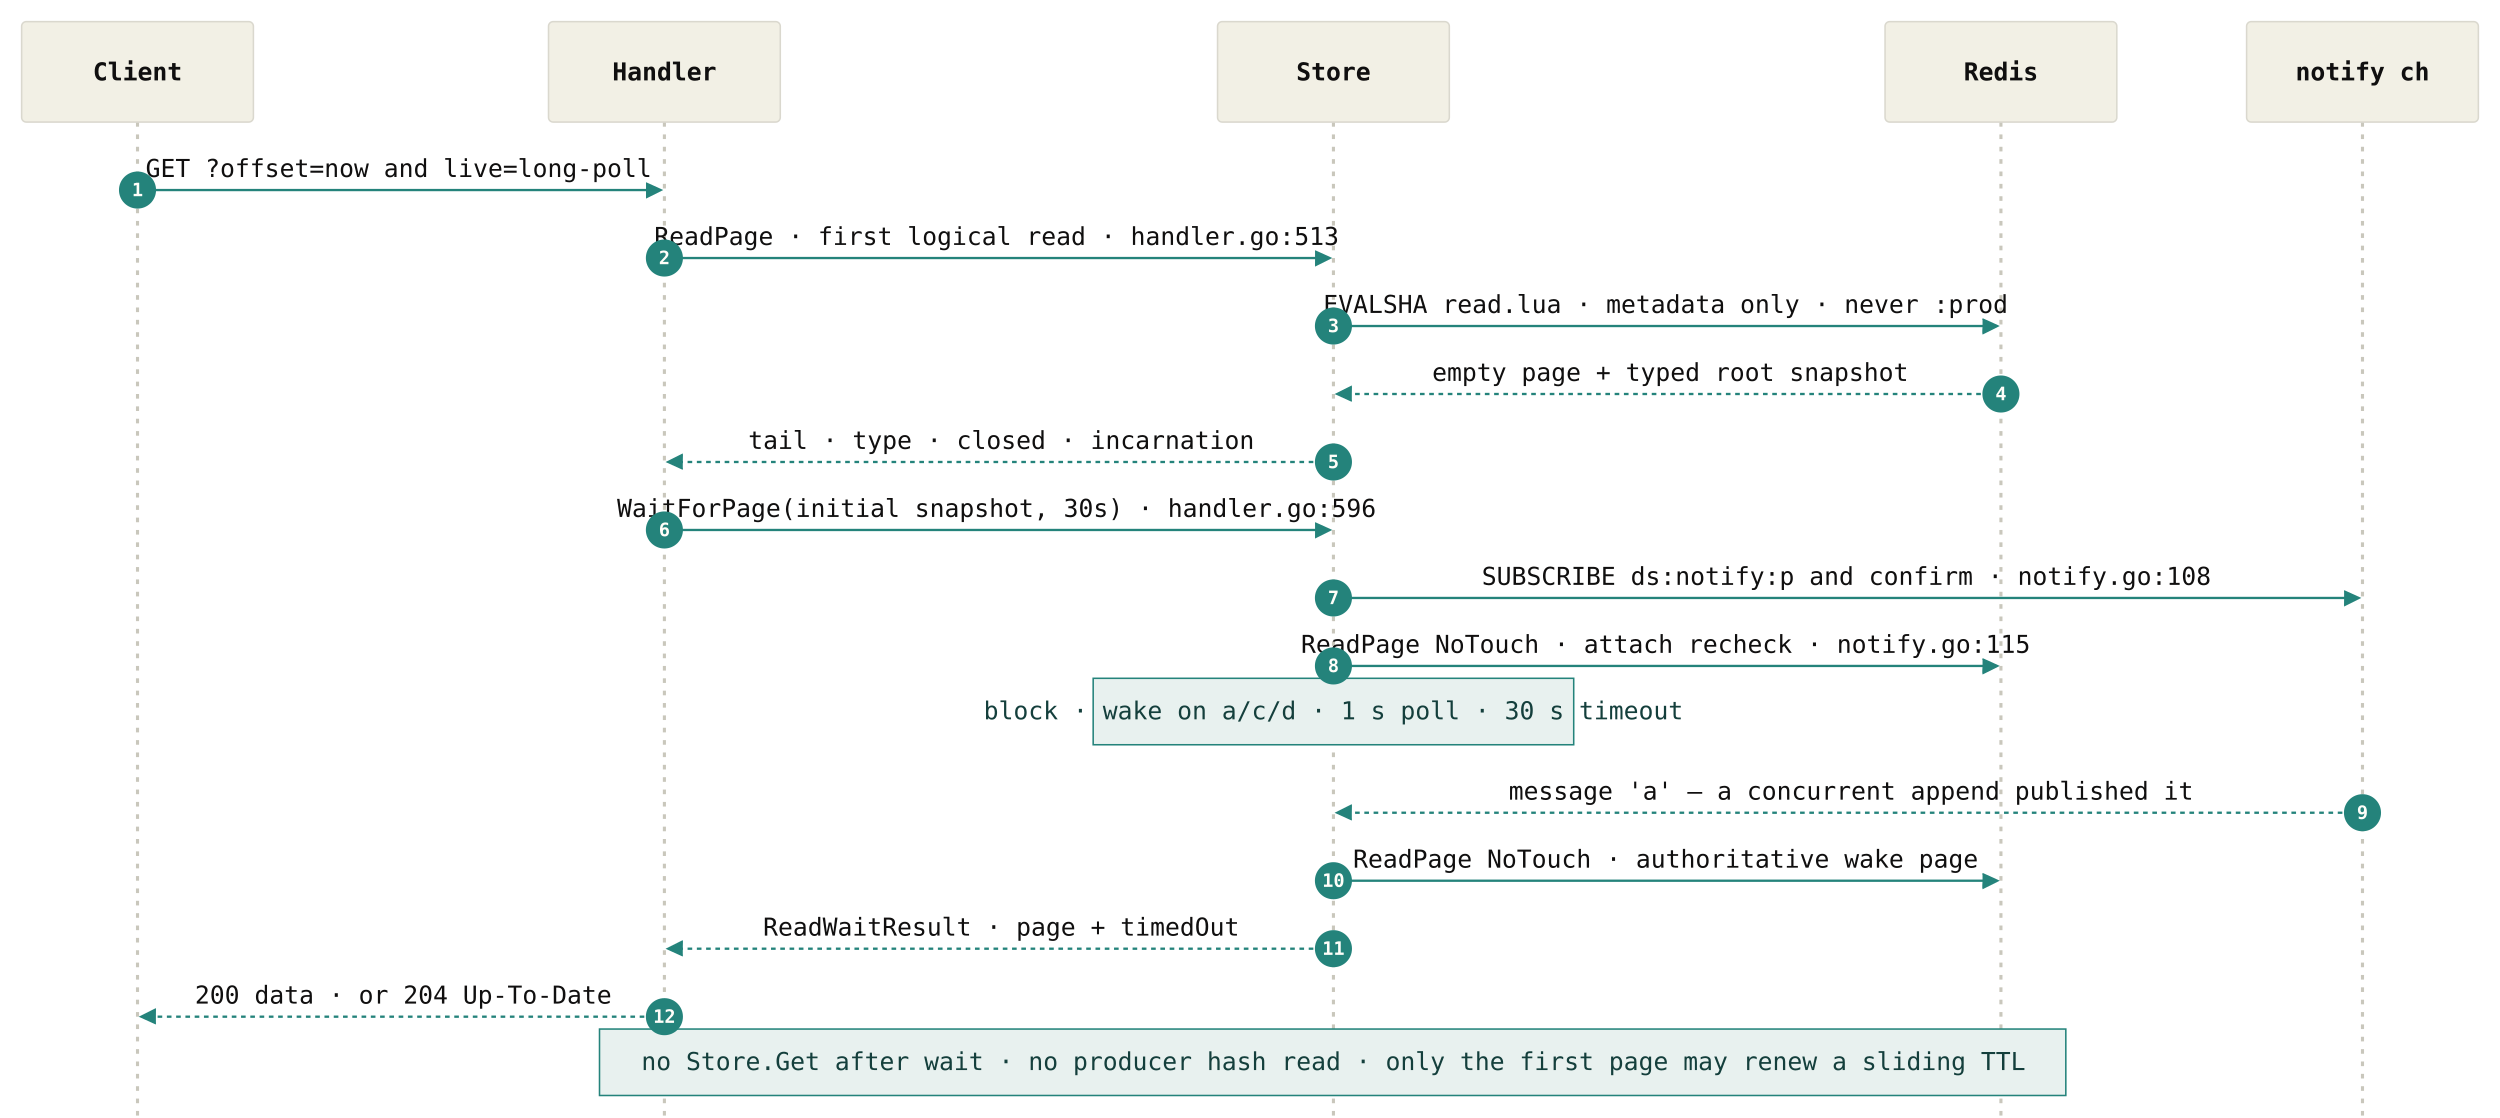
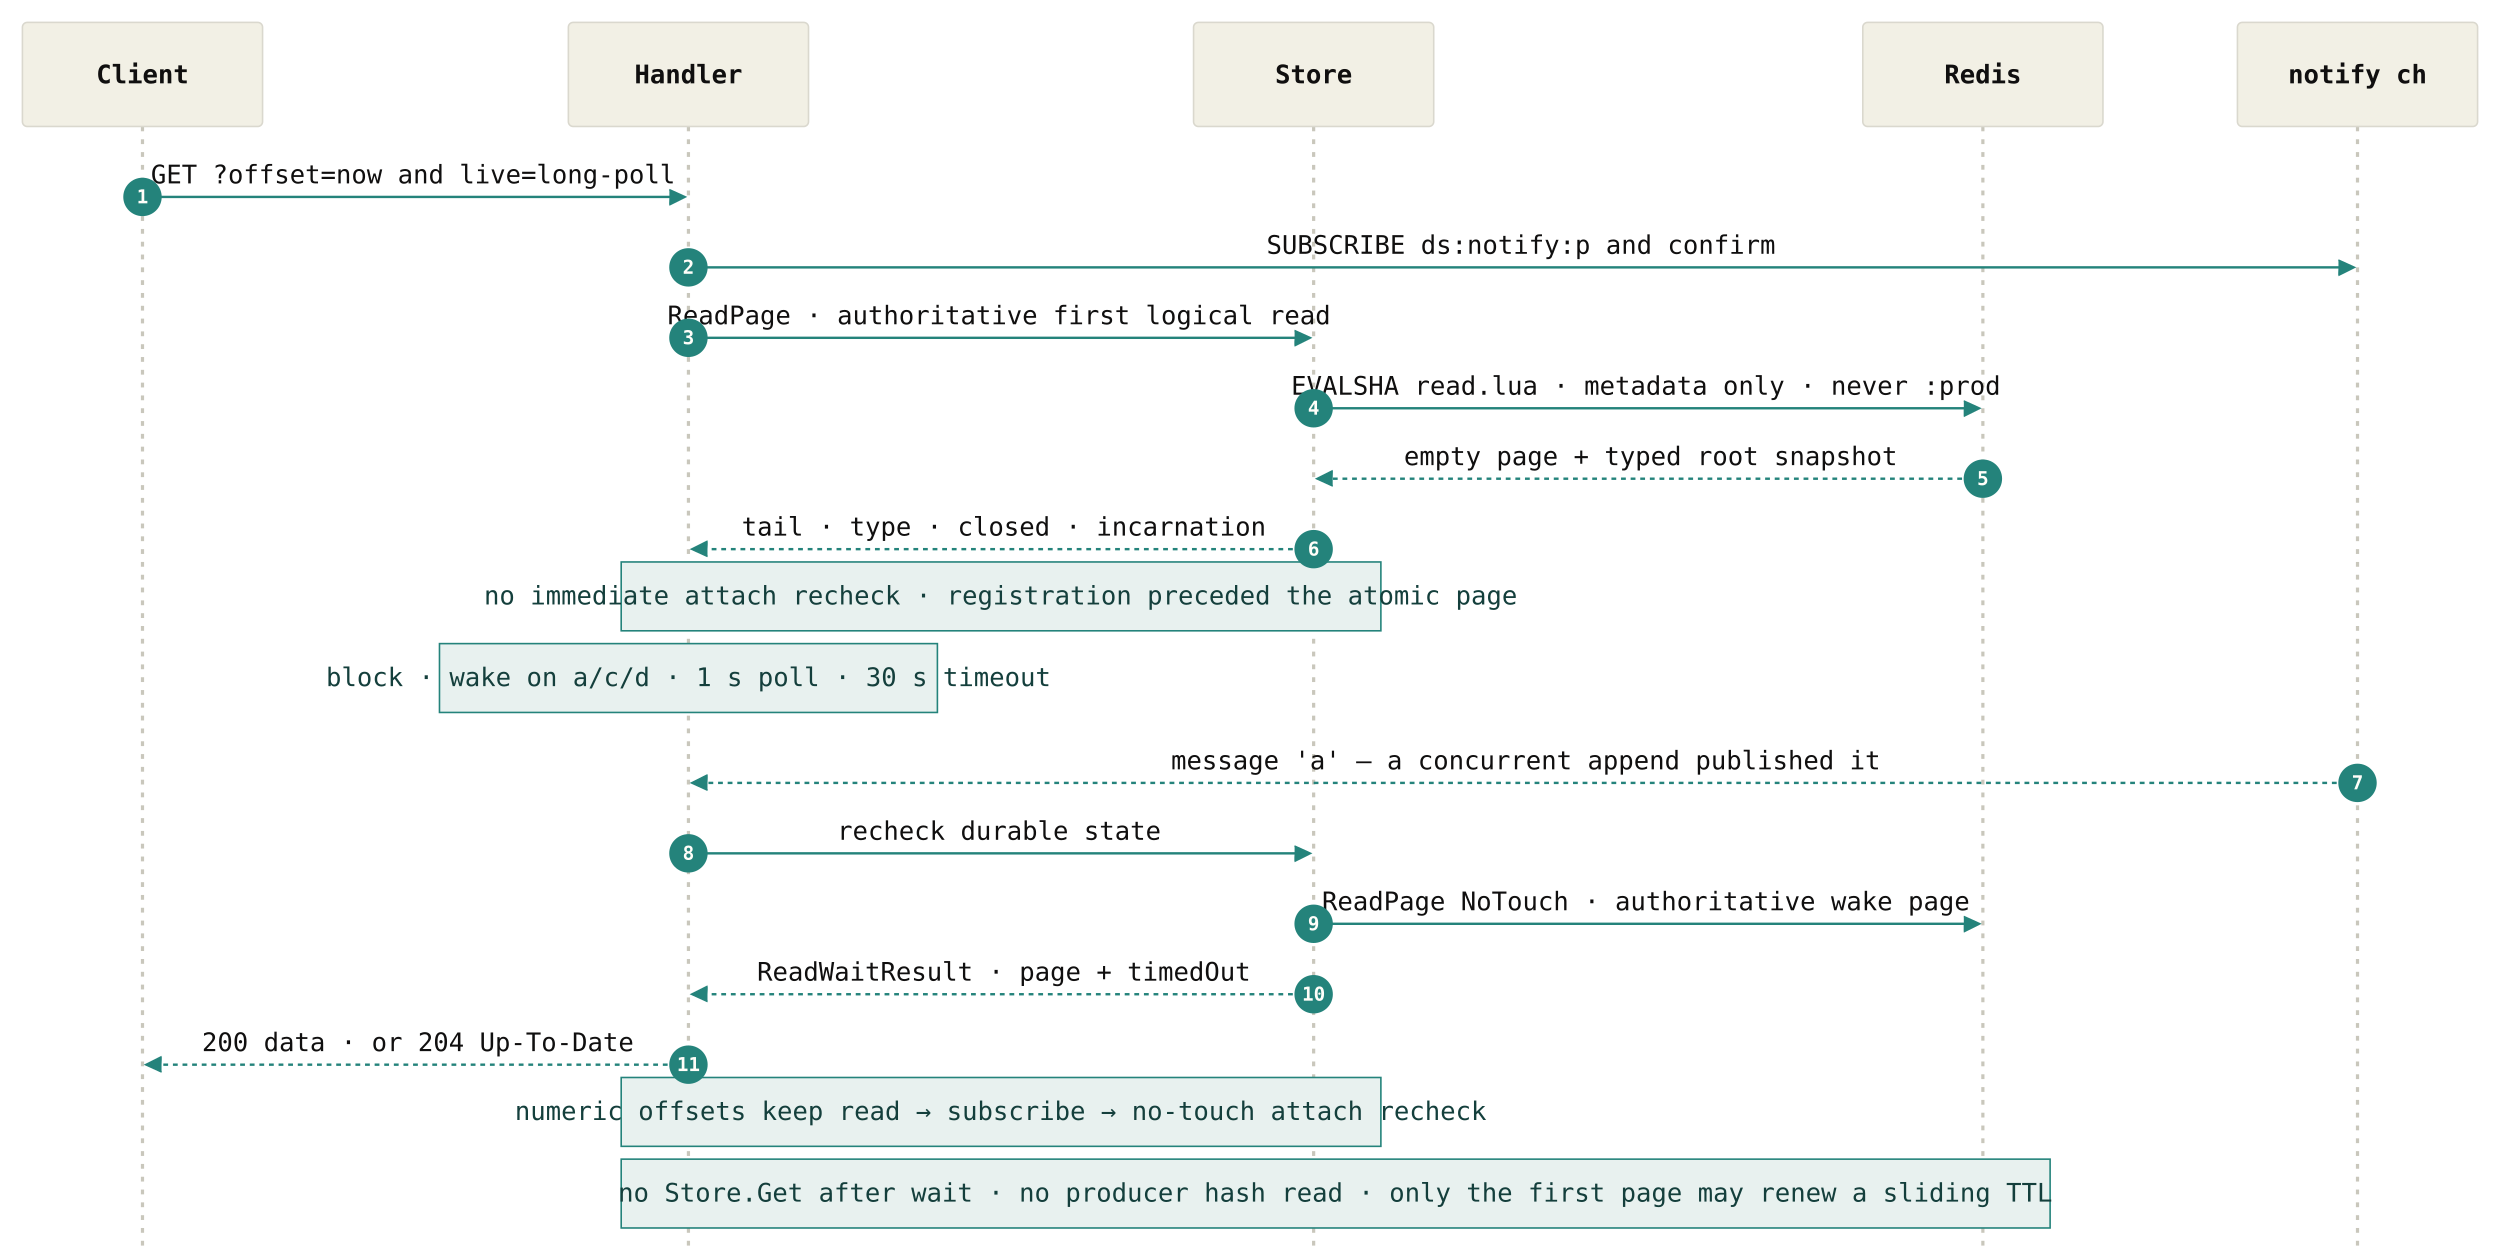
- <svg xmlns="http://www.w3.org/2000/svg" id="my-svg" width="100%" style="max-width: 1618px; background-color: transparent;" viewBox="-14 -14 1618 723" role="graphics-document document" aria-roledescription="sequence">
+ <svg xmlns="http://www.w3.org/2000/svg" id="my-svg" width="100%" style="max-width: 1561.5px; background-color: transparent;" viewBox="-14 -14 1561.5 781" role="graphics-document document" aria-roledescription="sequence">
  <g>
-     <line id="actor4" x1="1515" y1="65" x2="1515" y2="2000" class="actor-line 200" stroke-width="0.5px" stroke="#999" name="N" data-et="life-line" data-id="N" />
+     <line id="actor4" x1="1458.5" y1="65" x2="1458.5" y2="2000" class="actor-line 200" stroke-width="0.5px" stroke="#999" name="N" data-et="life-line" data-id="N" />
    <g id="root-4" data-et="participant" data-type="participant" data-id="N">
-       <rect x="1440" y="0" fill="#eaeaea" stroke="#666" width="150" height="65" name="N" rx="3" ry="3" class="actor actor-top" />
-       <text x="1515" y="32.5" dominant-baseline="central" alignment-baseline="central" class="actor actor-box" style="text-anchor: middle; font-size: 16px; font-weight: 700;">
-         <tspan x="1515" dy="0">notify ch</tspan>
+       <rect x="1383.5" y="0" fill="#eaeaea" stroke="#666" width="150" height="65" name="N" rx="3" ry="3" class="actor actor-top" />
+       <text x="1458.5" y="32.5" dominant-baseline="central" alignment-baseline="central" class="actor actor-box" style="text-anchor: middle; font-size: 16px; font-weight: 700;">
+         <tspan x="1458.5" dy="0">notify ch</tspan>
      </text>
    </g>
  </g>
  <g>
-     <line id="actor3" x1="1281" y1="65" x2="1281" y2="2000" class="actor-line 200" stroke-width="0.5px" stroke="#999" name="R" data-et="life-line" data-id="R" />
+     <line id="actor3" x1="1224.5" y1="65" x2="1224.5" y2="2000" class="actor-line 200" stroke-width="0.5px" stroke="#999" name="R" data-et="life-line" data-id="R" />
    <g id="root-3" data-et="participant" data-type="participant" data-id="R">
-       <rect x="1206" y="0" fill="#eaeaea" stroke="#666" width="150" height="65" name="R" rx="3" ry="3" class="actor actor-top" />
-       <text x="1281" y="32.5" dominant-baseline="central" alignment-baseline="central" class="actor actor-box" style="text-anchor: middle; font-size: 16px; font-weight: 700;">
-         <tspan x="1281" dy="0">Redis</tspan>
+       <rect x="1149.5" y="0" fill="#eaeaea" stroke="#666" width="150" height="65" name="R" rx="3" ry="3" class="actor actor-top" />
+       <text x="1224.5" y="32.5" dominant-baseline="central" alignment-baseline="central" class="actor actor-box" style="text-anchor: middle; font-size: 16px; font-weight: 700;">
+         <tspan x="1224.5" dy="0">Redis</tspan>
      </text>
    </g>
  </g>
  <g>
-     <line id="actor2" x1="849" y1="65" x2="849" y2="2000" class="actor-line 200" stroke-width="0.5px" stroke="#999" name="S" data-et="life-line" data-id="S" />
+     <line id="actor2" x1="806.5" y1="65" x2="806.5" y2="2000" class="actor-line 200" stroke-width="0.5px" stroke="#999" name="S" data-et="life-line" data-id="S" />
    <g id="root-2" data-et="participant" data-type="participant" data-id="S">
-       <rect x="774" y="0" fill="#eaeaea" stroke="#666" width="150" height="65" name="S" rx="3" ry="3" class="actor actor-top" />
-       <text x="849" y="32.5" dominant-baseline="central" alignment-baseline="central" class="actor actor-box" style="text-anchor: middle; font-size: 16px; font-weight: 700;">
-         <tspan x="849" dy="0">Store</tspan>
+       <rect x="731.5" y="0" fill="#eaeaea" stroke="#666" width="150" height="65" name="S" rx="3" ry="3" class="actor actor-top" />
+       <text x="806.5" y="32.5" dominant-baseline="central" alignment-baseline="central" class="actor actor-box" style="text-anchor: middle; font-size: 16px; font-weight: 700;">
+         <tspan x="806.5" dy="0">Store</tspan>
      </text>
    </g>
  </g>
  <g>
    <line id="actor1" x1="416" y1="65" x2="416" y2="2000" class="actor-line 200" stroke-width="0.5px" stroke="#999" name="H" data-et="life-line" data-id="H" />
    <g id="root-1" data-et="participant" data-type="participant" data-id="H">
      <rect x="341" y="0" fill="#eaeaea" stroke="#666" width="150" height="65" name="H" rx="3" ry="3" class="actor actor-top" />
      <text x="416" y="32.5" dominant-baseline="central" alignment-baseline="central" class="actor actor-box" style="text-anchor: middle; font-size: 16px; font-weight: 700;">
        <tspan x="416" dy="0">Handler</tspan>
      </text>
    </g>
  </g>
  <g>
    <line id="actor0" x1="75" y1="65" x2="75" y2="2000" class="actor-line 200" stroke-width="0.5px" stroke="#999" name="C" data-et="life-line" data-id="C" />
    <g id="root-0" data-et="participant" data-type="participant" data-id="C">
      <rect x="0" y="0" fill="#eaeaea" stroke="#666" width="150" height="65" name="C" rx="3" ry="3" class="actor actor-top" />
      <text x="75" y="32.5" dominant-baseline="central" alignment-baseline="central" class="actor actor-box" style="text-anchor: middle; font-size: 16px; font-weight: 700;">
        <tspan x="75" dy="0">Client</tspan>
      </text>
    </g>
  </g>
  <style>#my-svg{font-family:JetBrains Mono,ui-monospace,Menlo,monospace;font-size:13px;fill:#100F0F;}@keyframes edge-animation-frame{from{stroke-dashoffset:0;}}@keyframes dash{to{stroke-dashoffset:0;}}#my-svg .edge-animation-slow{stroke-dasharray:9,5!important;stroke-dashoffset:900;animation:dash 50s linear infinite;stroke-linecap:round;}#my-svg .edge-animation-fast{stroke-dasharray:9,5!important;stroke-dashoffset:900;animation:dash 20s linear infinite;stroke-linecap:round;}#my-svg .error-icon{fill:hsl(230.769, 33.333%, 97.353%);}#my-svg .error-text{fill:rgb(9, 8.308, 4.5);stroke:rgb(9, 8.308, 4.5);}#my-svg .edge-thickness-normal{stroke-width:1px;}#my-svg .edge-thickness-thick{stroke-width:3.5px;}#my-svg .edge-pattern-solid{stroke-dasharray:0;}#my-svg .edge-thickness-invisible{stroke-width:0;fill:none;}#my-svg .edge-pattern-dashed{stroke-dasharray:3;}#my-svg .edge-pattern-dotted{stroke-dasharray:2;}#my-svg .marker{fill:#24837B;stroke:#24837B;}#my-svg .marker.cross{stroke:#24837B;}#my-svg svg{font-family:JetBrains Mono,ui-monospace,Menlo,monospace;font-size:13px;}#my-svg p{margin:0;}#my-svg .actor{stroke:#DAD8CE;fill:#F2F0E5;stroke-width:1;}#my-svg rect.actor.outer-path[data-look="neo"]{filter:drop-shadow( 1px 2px 2px rgba(185,185,185,1));}#my-svg rect.note[data-look="neo"]{stroke:#24837B;fill:#E8F1EF;filter:drop-shadow( 1px 2px 2px rgba(185,185,185,1));}#my-svg text.actor&gt;tspan{fill:#100F0F;stroke:none;}#my-svg .actor-line{stroke:#C9C7BC;}#my-svg .innerArc{stroke-width:1.5;stroke-dasharray:none;}#my-svg .messageLine0{stroke-width:1.5;stroke-dasharray:none;stroke:#24837B;}#my-svg .messageLine1{stroke-width:1.5;stroke-dasharray:2,2;stroke:#24837B;}#my-svg [id$="-arrowhead"] path{fill:#24837B;stroke:#24837B;}#my-svg .sequenceNumber{fill:#FFFEF9;}#my-svg [id$="-sequencenumber"]{fill:#24837B;}#my-svg [id$="-crosshead"] path{fill:#24837B;stroke:#24837B;}#my-svg .messageText{fill:#100F0F;stroke:none;}#my-svg .labelBox{stroke:#DAD8CE;fill:#F2F0E5;filter:none;}#my-svg .labelText,#my-svg .labelText&gt;tspan{fill:#100F0F;stroke:none;}#my-svg .loopText,#my-svg .loopText&gt;tspan{fill:#6F6E69;stroke:none;}#my-svg .sectionTitle,#my-svg .sectionTitle&gt;tspan{fill:#6F6E69;stroke:none;}#my-svg .loopLine{stroke-width:2px;stroke-dasharray:2,2;stroke:#DAD8CE;fill:#DAD8CE;}#my-svg .note{stroke:#24837B;fill:#E8F1EF;}#my-svg .noteText,#my-svg .noteText&gt;tspan{fill:#143F3C;stroke:none;font-weight:normal;}#my-svg .activation0{fill:#E8F1EF;stroke:#24837B;}#my-svg .activation1{fill:#E8F1EF;stroke:#24837B;}#my-svg .activation2{fill:#E8F1EF;stroke:#24837B;}#my-svg .actorPopupMenu{position:absolute;}#my-svg .actorPopupMenuPanel{position:absolute;fill:#F2F0E5;box-shadow:0px 8px 16px 0px rgba(0,0,0,0.2);filter:drop-shadow(3px 5px 2px rgb(0 0 0 / 0.4));}#my-svg .actor-man circle,#my-svg line{fill:#F2F0E5;stroke-width:2px;}#my-svg g rect.rect{filter:drop-shadow( 1px 2px 2px rgba(185,185,185,1));stroke:#DAD8CE;}#my-svg .node .neo-node{stroke:#DAD8CE;}#my-svg [data-look="neo"].node rect,#my-svg [data-look="neo"].cluster rect,#my-svg [data-look="neo"].node polygon{stroke:url(#my-svg-gradient);filter:drop-shadow( 1px 2px 2px rgba(185,185,185,1));}#my-svg [data-look="neo"].swimlane.cluster rect{filter:none;}#my-svg [data-look="neo"].node path{stroke:url(#my-svg-gradient);stroke-width:1px;}#my-svg [data-look="neo"].node .outer-path{filter:drop-shadow( 1px 2px 2px rgba(185,185,185,1));}#my-svg [data-look="neo"].node .neo-line path{stroke:#DAD8CE;filter:none;}#my-svg [data-look="neo"].node circle{stroke:url(#my-svg-gradient);filter:drop-shadow( 1px 2px 2px rgba(185,185,185,1));}#my-svg [data-look="neo"].node circle .state-start{fill:#000000;}#my-svg [data-look="neo"].icon-shape .icon{fill:url(#my-svg-gradient);filter:drop-shadow( 1px 2px 2px rgba(185,185,185,1));}#my-svg [data-look="neo"].icon-shape .icon-neo path{stroke:url(#my-svg-gradient);filter:drop-shadow( 1px 2px 2px rgba(185,185,185,1));}#my-svg :root{--mermaid-font-family:"trebuchet ms",verdana,arial,sans-serif;}</style>
  <g />
  <defs>
    <symbol id="my-svg-computer" width="24" height="24">
      <path transform="scale(.5)" d="M2 2v13h20v-13h-20zm18 11h-16v-9h16v9zm-10.228 6l.466-1h3.524l.467 1h-4.457zm14.228 3h-24l2-6h2.104l-1.33 4h18.45l-1.297-4h2.073l2 6zm-5-10h-14v-7h14v7z" />
    </symbol>
  </defs>
  <defs>
    <symbol id="my-svg-database" fill-rule="evenodd" clip-rule="evenodd">
      <path transform="scale(.5)" d="M12.258.001l.256.004.255.005.253.008.251.01.249.012.247.015.246.016.242.019.241.02.239.023.236.024.233.027.231.028.229.031.225.032.223.034.22.036.217.038.214.04.211.041.208.043.205.045.201.046.198.048.194.05.191.051.187.053.183.054.18.056.175.057.172.059.168.06.163.061.16.063.155.064.15.066.074.033.073.033.071.034.07.034.069.035.068.035.067.035.066.035.064.036.064.036.062.036.06.036.06.037.058.037.058.037.055.038.055.038.053.038.052.038.051.039.05.039.048.039.047.039.045.04.044.04.043.04.041.04.04.041.039.041.037.041.036.041.034.041.033.042.032.042.03.042.029.042.027.042.026.043.024.043.023.043.021.043.02.043.018.044.017.043.015.044.013.044.012.044.011.045.009.044.007.045.006.045.004.045.002.045.001.045v17l-.001.045-.002.045-.004.045-.006.045-.007.045-.009.044-.011.045-.012.044-.013.044-.015.044-.017.043-.018.044-.02.043-.021.043-.023.043-.024.043-.026.043-.027.042-.029.042-.03.042-.032.042-.033.042-.034.041-.036.041-.037.041-.039.041-.04.041-.041.04-.043.04-.044.04-.045.04-.047.039-.048.039-.05.039-.051.039-.052.038-.053.038-.055.038-.055.038-.058.037-.058.037-.06.037-.06.036-.062.036-.064.036-.064.036-.066.035-.067.035-.068.035-.069.035-.07.034-.071.034-.073.033-.074.033-.15.066-.155.064-.16.063-.163.061-.168.06-.172.059-.175.057-.18.056-.183.054-.187.053-.191.051-.194.05-.198.048-.201.046-.205.045-.208.043-.211.041-.214.04-.217.038-.22.036-.223.034-.225.032-.229.031-.231.028-.233.027-.236.024-.239.023-.241.02-.242.019-.246.016-.247.015-.249.012-.251.01-.253.008-.255.005-.256.004-.258.001-.258-.001-.256-.004-.255-.005-.253-.008-.251-.01-.249-.012-.247-.015-.245-.016-.243-.019-.241-.02-.238-.023-.236-.024-.234-.027-.231-.028-.228-.031-.226-.032-.223-.034-.22-.036-.217-.038-.214-.04-.211-.041-.208-.043-.204-.045-.201-.046-.198-.048-.195-.05-.19-.051-.187-.053-.184-.054-.179-.056-.176-.057-.172-.059-.167-.06-.164-.061-.159-.063-.155-.064-.151-.066-.074-.033-.072-.033-.072-.034-.07-.034-.069-.035-.068-.035-.067-.035-.066-.035-.064-.036-.063-.036-.062-.036-.061-.036-.06-.037-.058-.037-.057-.037-.056-.038-.055-.038-.053-.038-.052-.038-.051-.039-.049-.039-.049-.039-.046-.039-.046-.04-.044-.04-.043-.04-.041-.04-.04-.041-.039-.041-.037-.041-.036-.041-.034-.041-.033-.042-.032-.042-.03-.042-.029-.042-.027-.042-.026-.043-.024-.043-.023-.043-.021-.043-.02-.043-.018-.044-.017-.043-.015-.044-.013-.044-.012-.044-.011-.045-.009-.044-.007-.045-.006-.045-.004-.045-.002-.045-.001-.045v-17l.001-.045.002-.045.004-.045.006-.045.007-.045.009-.044.011-.045.012-.044.013-.044.015-.044.017-.043.018-.044.02-.043.021-.043.023-.043.024-.043.026-.043.027-.042.029-.042.03-.042.032-.042.033-.042.034-.041.036-.041.037-.041.039-.041.04-.041.041-.04.043-.04.044-.04.046-.04.046-.039.049-.039.049-.039.051-.039.052-.038.053-.038.055-.038.056-.038.057-.037.058-.037.06-.037.061-.036.062-.036.063-.036.064-.036.066-.035.067-.035.068-.035.069-.035.07-.034.072-.034.072-.033.074-.033.151-.066.155-.064.159-.063.164-.061.167-.06.172-.059.176-.057.179-.056.184-.054.187-.053.19-.051.195-.05.198-.048.201-.046.204-.045.208-.043.211-.041.214-.04.217-.038.22-.036.223-.034.226-.032.228-.031.231-.028.234-.027.236-.024.238-.023.241-.02.243-.019.245-.016.247-.015.249-.012.251-.01.253-.008.255-.005.256-.004.258-.001.258.001zm-9.258 20.499v.01l.001.021.003.021.004.022.005.021.006.022.007.022.009.023.01.022.011.023.012.023.013.023.015.023.016.024.017.023.018.024.019.024.021.024.022.025.023.024.024.025.052.049.056.05.061.051.066.051.07.051.075.051.079.052.084.052.088.052.092.052.097.052.102.051.105.052.11.052.114.051.119.051.123.051.127.05.131.05.135.05.139.048.144.049.147.047.152.047.155.047.16.045.163.045.167.043.171.043.176.041.178.041.183.039.187.039.19.037.194.035.197.035.202.033.204.031.209.03.212.029.216.027.219.025.222.024.226.021.23.02.233.018.236.016.24.015.243.012.246.01.249.008.253.005.256.004.259.001.26-.001.257-.004.254-.005.25-.008.247-.011.244-.012.241-.014.237-.016.233-.018.231-.021.226-.021.224-.024.22-.026.216-.027.212-.028.21-.031.205-.031.202-.034.198-.034.194-.036.191-.037.187-.039.183-.04.179-.04.175-.042.172-.043.168-.044.163-.045.16-.046.155-.046.152-.047.148-.048.143-.049.139-.049.136-.05.131-.05.126-.05.123-.051.118-.052.114-.051.11-.052.106-.052.101-.052.096-.052.092-.052.088-.053.083-.051.079-.052.074-.052.07-.051.065-.051.06-.051.056-.05.051-.05.023-.024.023-.025.021-.024.02-.024.019-.024.018-.024.017-.024.015-.023.014-.024.013-.023.012-.023.01-.023.01-.022.008-.022.006-.022.006-.022.004-.022.004-.021.001-.021.001-.021v-4.127l-.077.055-.08.053-.083.054-.085.053-.087.052-.09.052-.093.051-.095.05-.097.05-.1.049-.102.049-.105.048-.106.047-.109.047-.111.046-.114.045-.115.045-.118.044-.12.043-.122.042-.124.042-.126.041-.128.04-.13.04-.132.038-.134.038-.135.037-.138.037-.139.035-.142.035-.143.034-.144.033-.147.032-.148.031-.15.03-.151.03-.153.029-.154.027-.156.027-.158.026-.159.025-.161.024-.162.023-.163.022-.165.021-.166.02-.167.019-.169.018-.169.017-.171.016-.173.015-.173.014-.175.013-.175.012-.177.011-.178.01-.179.008-.179.008-.181.006-.182.005-.182.004-.184.003-.184.002h-.37l-.184-.002-.184-.003-.182-.004-.182-.005-.181-.006-.179-.008-.179-.008-.178-.01-.176-.011-.176-.012-.175-.013-.173-.014-.172-.015-.171-.016-.17-.017-.169-.018-.167-.019-.166-.02-.165-.021-.163-.022-.162-.023-.161-.024-.159-.025-.157-.026-.156-.027-.155-.027-.153-.029-.151-.03-.15-.03-.148-.031-.146-.032-.145-.033-.143-.034-.141-.035-.14-.035-.137-.037-.136-.037-.134-.038-.132-.038-.13-.04-.128-.04-.126-.041-.124-.042-.122-.042-.12-.044-.117-.043-.116-.045-.113-.045-.112-.046-.109-.047-.106-.047-.105-.048-.102-.049-.1-.049-.097-.05-.095-.05-.093-.052-.09-.051-.087-.052-.085-.053-.083-.054-.08-.054-.077-.054v4.127zm0-5.654v.011l.001.021.003.021.004.021.005.022.006.022.007.022.009.022.01.022.011.023.012.023.013.023.015.024.016.023.017.024.018.024.019.024.021.024.022.024.023.025.024.024.052.05.056.05.061.05.066.051.07.051.075.052.079.051.084.052.088.052.092.052.097.052.102.052.105.052.11.051.114.051.119.052.123.05.127.051.131.05.135.049.139.049.144.048.147.048.152.047.155.046.16.045.163.045.167.044.171.042.176.042.178.04.183.04.187.038.19.037.194.036.197.034.202.033.204.032.209.03.212.028.216.027.219.025.222.024.226.022.23.02.233.018.236.016.24.014.243.012.246.01.249.008.253.006.256.003.259.001.26-.001.257-.003.254-.006.25-.008.247-.01.244-.012.241-.015.237-.016.233-.018.231-.02.226-.022.224-.024.22-.025.216-.027.212-.029.21-.03.205-.032.202-.033.198-.035.194-.036.191-.037.187-.039.183-.039.179-.041.175-.042.172-.043.168-.044.163-.045.16-.045.155-.047.152-.047.148-.048.143-.048.139-.05.136-.049.131-.05.126-.051.123-.051.118-.051.114-.052.11-.052.106-.052.101-.052.096-.052.092-.052.088-.052.083-.052.079-.052.074-.051.07-.052.065-.051.06-.05.056-.051.051-.049.023-.025.023-.024.021-.025.02-.024.019-.024.018-.024.017-.024.015-.023.014-.023.013-.024.012-.022.01-.023.01-.023.008-.022.006-.022.006-.022.004-.021.004-.022.001-.021.001-.021v-4.139l-.077.054-.08.054-.083.054-.085.052-.087.053-.09.051-.093.051-.095.051-.097.05-.1.049-.102.049-.105.048-.106.047-.109.047-.111.046-.114.045-.115.044-.118.044-.12.044-.122.042-.124.042-.126.041-.128.04-.13.039-.132.039-.134.038-.135.037-.138.036-.139.036-.142.035-.143.033-.144.033-.147.033-.148.031-.15.03-.151.03-.153.028-.154.028-.156.027-.158.026-.159.025-.161.024-.162.023-.163.022-.165.021-.166.02-.167.019-.169.018-.169.017-.171.016-.173.015-.173.014-.175.013-.175.012-.177.011-.178.009-.179.009-.179.007-.181.007-.182.005-.182.004-.184.003-.184.002h-.37l-.184-.002-.184-.003-.182-.004-.182-.005-.181-.007-.179-.007-.179-.009-.178-.009-.176-.011-.176-.012-.175-.013-.173-.014-.172-.015-.171-.016-.17-.017-.169-.018-.167-.019-.166-.02-.165-.021-.163-.022-.162-.023-.161-.024-.159-.025-.157-.026-.156-.027-.155-.028-.153-.028-.151-.03-.15-.03-.148-.031-.146-.033-.145-.033-.143-.033-.141-.035-.14-.036-.137-.036-.136-.037-.134-.038-.132-.039-.13-.039-.128-.04-.126-.041-.124-.042-.122-.043-.12-.043-.117-.044-.116-.044-.113-.046-.112-.046-.109-.046-.106-.047-.105-.048-.102-.049-.1-.049-.097-.05-.095-.051-.093-.051-.09-.051-.087-.053-.085-.052-.083-.054-.08-.054-.077-.054v4.139zm0-5.666v.011l.001.02.003.022.004.021.005.022.006.021.007.022.009.023.01.022.011.023.012.023.013.023.015.023.016.024.017.024.018.023.019.024.021.025.022.024.023.024.024.025.052.05.056.05.061.05.066.051.07.051.075.052.079.051.084.052.088.052.092.052.097.052.102.052.105.051.11.052.114.051.119.051.123.051.127.05.131.05.135.05.139.049.144.048.147.048.152.047.155.046.16.045.163.045.167.043.171.043.176.042.178.04.183.04.187.038.19.037.194.036.197.034.202.033.204.032.209.03.212.028.216.027.219.025.222.024.226.021.23.02.233.018.236.017.24.014.243.012.246.01.249.008.253.006.256.003.259.001.26-.001.257-.003.254-.006.25-.008.247-.01.244-.013.241-.014.237-.016.233-.018.231-.02.226-.022.224-.024.22-.025.216-.027.212-.029.21-.03.205-.032.202-.033.198-.035.194-.036.191-.037.187-.039.183-.039.179-.041.175-.042.172-.043.168-.044.163-.045.16-.045.155-.047.152-.047.148-.048.143-.049.139-.049.136-.049.131-.051.126-.05.123-.051.118-.052.114-.051.11-.052.106-.052.101-.052.096-.052.092-.052.088-.052.083-.052.079-.052.074-.052.07-.051.065-.051.06-.051.056-.05.051-.049.023-.025.023-.025.021-.024.02-.024.019-.024.018-.024.017-.024.015-.023.014-.024.013-.023.012-.023.01-.022.01-.023.008-.022.006-.022.006-.022.004-.022.004-.021.001-.021.001-.021v-4.153l-.077.054-.08.054-.083.053-.085.053-.087.053-.09.051-.093.051-.095.051-.097.05-.1.049-.102.048-.105.048-.106.048-.109.046-.111.046-.114.046-.115.044-.118.044-.12.043-.122.043-.124.042-.126.041-.128.04-.13.039-.132.039-.134.038-.135.037-.138.036-.139.036-.142.034-.143.034-.144.033-.147.032-.148.032-.15.03-.151.03-.153.028-.154.028-.156.027-.158.026-.159.024-.161.024-.162.023-.163.023-.165.021-.166.02-.167.019-.169.018-.169.017-.171.016-.173.015-.173.014-.175.013-.175.012-.177.01-.178.01-.179.009-.179.007-.181.006-.182.006-.182.004-.184.003-.184.001-.185.001-.185-.001-.184-.001-.184-.003-.182-.004-.182-.006-.181-.006-.179-.007-.179-.009-.178-.01-.176-.01-.176-.012-.175-.013-.173-.014-.172-.015-.171-.016-.17-.017-.169-.018-.167-.019-.166-.02-.165-.021-.163-.023-.162-.023-.161-.024-.159-.024-.157-.026-.156-.027-.155-.028-.153-.028-.151-.03-.15-.03-.148-.032-.146-.032-.145-.033-.143-.034-.141-.034-.14-.036-.137-.036-.136-.037-.134-.038-.132-.039-.13-.039-.128-.041-.126-.041-.124-.041-.122-.043-.12-.043-.117-.044-.116-.044-.113-.046-.112-.046-.109-.046-.106-.048-.105-.048-.102-.048-.1-.05-.097-.049-.095-.051-.093-.051-.09-.052-.087-.052-.085-.053-.083-.053-.08-.054-.077-.054v4.153zm8.74-8.179l-.257.004-.254.005-.25.008-.247.011-.244.012-.241.014-.237.016-.233.018-.231.021-.226.022-.224.023-.22.026-.216.027-.212.028-.21.031-.205.032-.202.033-.198.034-.194.036-.191.038-.187.038-.183.04-.179.041-.175.042-.172.043-.168.043-.163.045-.16.046-.155.046-.152.048-.148.048-.143.048-.139.049-.136.05-.131.05-.126.051-.123.051-.118.051-.114.052-.11.052-.106.052-.101.052-.096.052-.092.052-.088.052-.083.052-.079.052-.074.051-.07.052-.065.051-.06.05-.056.05-.051.05-.023.025-.023.024-.021.024-.02.025-.019.024-.018.024-.017.023-.015.024-.014.023-.013.023-.012.023-.01.023-.01.022-.008.022-.006.023-.006.021-.004.022-.004.021-.001.021-.001.021.001.021.001.021.004.021.004.022.006.021.006.023.008.022.01.022.01.023.012.023.013.023.014.023.015.024.017.023.018.024.019.024.02.025.021.024.023.024.023.025.051.05.056.05.06.05.065.051.07.052.074.051.079.052.083.052.088.052.092.052.096.052.101.052.106.052.11.052.114.052.118.051.123.051.126.051.131.05.136.05.139.049.143.048.148.048.152.048.155.046.16.046.163.045.168.043.172.043.175.042.179.041.183.04.187.038.191.038.194.036.198.034.202.033.205.032.21.031.212.028.216.027.22.026.224.023.226.022.231.021.233.018.237.016.241.014.244.012.247.011.25.008.254.005.257.004.26.001.26-.001.257-.004.254-.005.25-.008.247-.011.244-.012.241-.014.237-.016.233-.018.231-.021.226-.022.224-.023.22-.026.216-.027.212-.028.21-.031.205-.032.202-.033.198-.034.194-.036.191-.038.187-.038.183-.04.179-.041.175-.042.172-.043.168-.043.163-.045.16-.046.155-.046.152-.048.148-.048.143-.048.139-.049.136-.05.131-.05.126-.051.123-.051.118-.051.114-.052.11-.052.106-.052.101-.052.096-.052.092-.052.088-.052.083-.052.079-.052.074-.051.07-.052.065-.051.06-.05.056-.05.051-.05.023-.025.023-.024.021-.024.02-.025.019-.024.018-.024.017-.023.015-.024.014-.023.013-.023.012-.023.01-.023.01-.022.008-.022.006-.023.006-.021.004-.022.004-.021.001-.021.001-.021-.001-.021-.001-.021-.004-.021-.004-.022-.006-.021-.006-.023-.008-.022-.01-.022-.01-.023-.012-.023-.013-.023-.014-.023-.015-.024-.017-.023-.018-.024-.019-.024-.02-.025-.021-.024-.023-.024-.023-.025-.051-.05-.056-.05-.06-.05-.065-.051-.07-.052-.074-.051-.079-.052-.083-.052-.088-.052-.092-.052-.096-.052-.101-.052-.106-.052-.11-.052-.114-.052-.118-.051-.123-.051-.126-.051-.131-.05-.136-.05-.139-.049-.143-.048-.148-.048-.152-.048-.155-.046-.16-.046-.163-.045-.168-.043-.172-.043-.175-.042-.179-.041-.183-.04-.187-.038-.191-.038-.194-.036-.198-.034-.202-.033-.205-.032-.21-.031-.212-.028-.216-.027-.22-.026-.224-.023-.226-.022-.231-.021-.233-.018-.237-.016-.241-.014-.244-.012-.247-.011-.25-.008-.254-.005-.257-.004-.26-.001-.26.001z" />
    </symbol>
  </defs>
  <defs>
    <symbol id="my-svg-clock" width="24" height="24">
      <path transform="scale(.5)" d="M12 2c5.514 0 10 4.486 10 10s-4.486 10-10 10-10-4.486-10-10 4.486-10 10-10zm0-2c-6.627 0-12 5.373-12 12s5.373 12 12 12 12-5.373 12-12-5.373-12-12-12zm5.848 12.459c.202.038.202.333.001.372-1.907.361-6.045 1.111-6.547 1.111-.719 0-1.301-.582-1.301-1.301 0-.512.77-5.447 1.125-7.445.034-.192.312-.181.343.014l.985 6.238 5.394 1.011z" />
    </symbol>
  </defs>
  <defs>
    <marker id="my-svg-arrowhead" refX="7.9" refY="5" markerUnits="userSpaceOnUse" markerWidth="12" markerHeight="12" orient="auto-start-reverse">
      <path d="M -1 0 L 10 5 L 0 10 z" />
    </marker>
  </defs>
  <defs>
    <marker id="my-svg-crosshead" markerWidth="15" markerHeight="8" orient="auto" refX="4" refY="4.5">
      <path fill="none" stroke="#000000" stroke-width="1pt" d="M 1,2 L 6,7 M 6,2 L 1,7" style="stroke-dasharray: 0, 0;" />
    </marker>
  </defs>
  <defs>
    <marker id="my-svg-filled-head" refX="15.5" refY="7" markerWidth="20" markerHeight="28" orient="auto">
      <path d="M 18,7 L9,13 L14,7 L9,1 Z" />
    </marker>
  </defs>
  <defs>
    <marker id="my-svg-sequencenumber" refX="15" refY="15" markerWidth="60" markerHeight="40" orient="auto">
      <circle cx="15" cy="15" r="6" />
    </marker>
  </defs>
  <defs>
    <marker id="my-svg-solidTopArrowHead" refX="7.9" refY="7.25" markerUnits="userSpaceOnUse" markerWidth="12" markerHeight="12" orient="auto-start-reverse">
      <path d="M 0 0 L 10 8 L 0 8 z" />
    </marker>
  </defs>
  <defs>
    <marker id="my-svg-solidBottomArrowHead" refX="7.9" refY="0.75" markerUnits="userSpaceOnUse" markerWidth="12" markerHeight="12" orient="auto-start-reverse">
      <path d="M 0 0 L 10 0 L 0 8 z" />
    </marker>
  </defs>
  <defs>
    <marker id="my-svg-stickTopArrowHead" refX="7.5" refY="7" markerUnits="userSpaceOnUse" markerWidth="12" markerHeight="12" orient="auto-start-reverse">
      <path d="M 0 0 L 7 7" stroke="black" stroke-width="1.5" fill="none" />
    </marker>
  </defs>
  <defs>
    <marker id="my-svg-stickBottomArrowHead" refX="7.5" refY="0" markerUnits="userSpaceOnUse" markerWidth="12" markerHeight="12" orient="auto-start-reverse">
      <path d="M 0 7 L 7 0" stroke="black" stroke-width="1.5" fill="none" />
    </marker>
  </defs>
-   <g data-et="note" data-id="i9">
-     <rect x="693.5" y="425" fill="#EDF2AE" stroke="#666" width="311" height="43" class="note" />
-     <text x="849" y="431" text-anchor="middle" dominant-baseline="middle" alignment-baseline="middle" class="noteText" dy="1em" style="font-size: 16px; font-weight: 400;">
-       <tspan x="849">block · wake on a/c/d · 1 s poll · 30 s timeout</tspan>
+   <g data-et="note" data-id="i7">
+     <rect x="374" y="337" fill="#EDF2AE" stroke="#666" width="474.5" height="43" class="note" />
+     <text x="611" y="343" text-anchor="middle" dominant-baseline="middle" alignment-baseline="middle" class="noteText" dy="1em" style="font-size: 16px; font-weight: 400;">
+       <tspan x="611">no immediate attach recheck · registration preceded the atomic page</tspan>
+     </text>
+   </g>
+   <g data-et="note" data-id="i8">
+     <rect x="260.5" y="388" fill="#EDF2AE" stroke="#666" width="311" height="43" class="note" />
+     <text x="416" y="394" text-anchor="middle" dominant-baseline="middle" alignment-baseline="middle" class="noteText" dy="1em" style="font-size: 16px; font-weight: 400;">
+       <tspan x="416">block · wake on a/c/d · 1 s poll · 30 s timeout</tspan>
    </text>
  </g>
  <g data-et="note" data-id="i14">
-     <rect x="374" y="652" fill="#EDF2AE" stroke="#666" width="949" height="43" class="note" />
-     <text x="849" y="658" text-anchor="middle" dominant-baseline="middle" alignment-baseline="middle" class="noteText" dy="1em" style="font-size: 16px; font-weight: 400;">
-       <tspan x="849">no Store.Get after wait · no producer hash read · only the first page may renew a sliding TTL</tspan>
+     <rect x="374" y="659" fill="#EDF2AE" stroke="#666" width="474.5" height="43" class="note" />
+     <text x="611" y="665" text-anchor="middle" dominant-baseline="middle" alignment-baseline="middle" class="noteText" dy="1em" style="font-size: 16px; font-weight: 400;">
+       <tspan x="611">numeric offsets keep read → subscribe → no-touch attach recheck</tspan>
+     </text>
+   </g>
+   <g data-et="note" data-id="i15">
+     <rect x="374" y="710" fill="#EDF2AE" stroke="#666" width="892.5" height="43" class="note" />
+     <text x="820" y="716" text-anchor="middle" dominant-baseline="middle" alignment-baseline="middle" class="noteText" dy="1em" style="font-size: 16px; font-weight: 400;">
+       <tspan x="820">no Store.Get after wait · no producer hash read · only the first page may renew a sliding TTL</tspan>
    </text>
  </g>
  <text x="244" y="80" text-anchor="middle" dominant-baseline="middle" alignment-baseline="middle" class="messageText" dy="1em" style="font-size: 16px; font-weight: 400;">GET ?offset=now and live=long-poll</text>
  <line x1="82" y1="109" x2="412" y2="109" class="messageLine0" data-et="message" data-id="i1" data-from="C" data-to="H" stroke-width="2" stroke="none" marker-end="url(#my-svg-arrowhead)" style="fill: none;" />
  <line x1="75" y1="109" x2="75" y2="109" stroke-width="0" marker-start="url(#my-svg-sequencenumber)" />
  <text x="75" y="113" font-family="sans-serif" font-size="12px" text-anchor="middle" class="sequenceNumber">1</text>
-   <text x="631" y="124" text-anchor="middle" dominant-baseline="middle" alignment-baseline="middle" class="messageText" dy="1em" style="font-size: 16px; font-weight: 400;">ReadPage · first logical read · handler.go:513</text>
-   <line x1="423" y1="153" x2="845" y2="153" class="messageLine0" data-et="message" data-id="i2" data-from="H" data-to="S" stroke-width="2" stroke="none" marker-end="url(#my-svg-arrowhead)" style="fill: none;" />
+   <text x="936" y="124" text-anchor="middle" dominant-baseline="middle" alignment-baseline="middle" class="messageText" dy="1em" style="font-size: 16px; font-weight: 400;">SUBSCRIBE ds:notify:p and confirm</text>
+   <line x1="423" y1="153" x2="1454.5" y2="153" class="messageLine0" data-et="message" data-id="i2" data-from="H" data-to="N" stroke-width="2" stroke="none" marker-end="url(#my-svg-arrowhead)" style="fill: none;" />
  <line x1="416" y1="153" x2="416" y2="153" stroke-width="0" marker-start="url(#my-svg-sequencenumber)" />
  <text x="416" y="157" font-family="sans-serif" font-size="12px" text-anchor="middle" class="sequenceNumber">2</text>
-   <text x="1064" y="168" text-anchor="middle" dominant-baseline="middle" alignment-baseline="middle" class="messageText" dy="1em" style="font-size: 16px; font-weight: 400;">EVALSHA read.lua · metadata only · never :prod</text>
-   <line x1="856" y1="197" x2="1277" y2="197" class="messageLine0" data-et="message" data-id="i3" data-from="S" data-to="R" stroke-width="2" stroke="none" marker-end="url(#my-svg-arrowhead)" style="fill: none;" />
-   <line x1="849" y1="197" x2="849" y2="197" stroke-width="0" marker-start="url(#my-svg-sequencenumber)" />
-   <text x="849" y="201" font-family="sans-serif" font-size="12px" text-anchor="middle" class="sequenceNumber">3</text>
-   <text x="1067" y="212" text-anchor="middle" dominant-baseline="middle" alignment-baseline="middle" class="messageText" dy="1em" style="font-size: 16px; font-weight: 400;">empty page + typed root snapshot</text>
-   <line x1="1286" y1="241" x2="853" y2="241" class="messageLine1" data-et="message" data-id="i4" data-from="R" data-to="S" stroke-width="2" stroke="none" marker-end="url(#my-svg-arrowhead)" style="stroke-dasharray: 3, 3; fill: none;" />
-   <line x1="1281" y1="241" x2="1281" y2="241" stroke-width="0" marker-start="url(#my-svg-sequencenumber)" />
-   <text x="1281" y="245" font-family="sans-serif" font-size="12px" text-anchor="middle" class="sequenceNumber">4</text>
-   <text x="634" y="256" text-anchor="middle" dominant-baseline="middle" alignment-baseline="middle" class="messageText" dy="1em" style="font-size: 16px; font-weight: 400;">tail · type · closed · incarnation</text>
-   <line x1="854" y1="285" x2="420" y2="285" class="messageLine1" data-et="message" data-id="i5" data-from="S" data-to="H" stroke-width="2" stroke="none" marker-end="url(#my-svg-arrowhead)" style="stroke-dasharray: 3, 3; fill: none;" />
-   <line x1="849" y1="285" x2="849" y2="285" stroke-width="0" marker-start="url(#my-svg-sequencenumber)" />
-   <text x="849" y="289" font-family="sans-serif" font-size="12px" text-anchor="middle" class="sequenceNumber">5</text>
-   <text x="631" y="300" text-anchor="middle" dominant-baseline="middle" alignment-baseline="middle" class="messageText" dy="1em" style="font-size: 16px; font-weight: 400;">WaitForPage(initial snapshot, 30s) · handler.go:596</text>
-   <line x1="423" y1="329" x2="845" y2="329" class="messageLine0" data-et="message" data-id="i6" data-from="H" data-to="S" stroke-width="2" stroke="none" marker-end="url(#my-svg-arrowhead)" style="fill: none;" />
-   <line x1="416" y1="329" x2="416" y2="329" stroke-width="0" marker-start="url(#my-svg-sequencenumber)" />
-   <text x="416" y="333" font-family="sans-serif" font-size="12px" text-anchor="middle" class="sequenceNumber">6</text>
-   <text x="1181" y="344" text-anchor="middle" dominant-baseline="middle" alignment-baseline="middle" class="messageText" dy="1em" style="font-size: 16px; font-weight: 400;">SUBSCRIBE ds:notify:p and confirm · notify.go:108</text>
-   <line x1="856" y1="373" x2="1511" y2="373" class="messageLine0" data-et="message" data-id="i7" data-from="S" data-to="N" stroke-width="2" stroke="none" marker-end="url(#my-svg-arrowhead)" style="fill: none;" />
-   <line x1="849" y1="373" x2="849" y2="373" stroke-width="0" marker-start="url(#my-svg-sequencenumber)" />
-   <text x="849" y="377" font-family="sans-serif" font-size="12px" text-anchor="middle" class="sequenceNumber">7</text>
-   <text x="1064" y="388" text-anchor="middle" dominant-baseline="middle" alignment-baseline="middle" class="messageText" dy="1em" style="font-size: 16px; font-weight: 400;">ReadPage NoTouch · attach recheck · notify.go:115</text>
-   <line x1="856" y1="417" x2="1277" y2="417" class="messageLine0" data-et="message" data-id="i8" data-from="S" data-to="R" stroke-width="2" stroke="none" marker-end="url(#my-svg-arrowhead)" style="fill: none;" />
-   <line x1="849" y1="417" x2="849" y2="417" stroke-width="0" marker-start="url(#my-svg-sequencenumber)" />
-   <text x="849" y="421" font-family="sans-serif" font-size="12px" text-anchor="middle" class="sequenceNumber">8</text>
-   <text x="1184" y="483" text-anchor="middle" dominant-baseline="middle" alignment-baseline="middle" class="messageText" dy="1em" style="font-size: 16px; font-weight: 400;">message 'a' — a concurrent append published it</text>
-   <line x1="1520" y1="512" x2="853" y2="512" class="messageLine1" data-et="message" data-id="i10" data-from="N" data-to="S" stroke-width="2" stroke="none" marker-end="url(#my-svg-arrowhead)" style="stroke-dasharray: 3, 3; fill: none;" />
-   <line x1="1515" y1="512" x2="1515" y2="512" stroke-width="0" marker-start="url(#my-svg-sequencenumber)" />
-   <text x="1515" y="516" font-family="sans-serif" font-size="12px" text-anchor="middle" class="sequenceNumber">9</text>
-   <text x="1064" y="527" text-anchor="middle" dominant-baseline="middle" alignment-baseline="middle" class="messageText" dy="1em" style="font-size: 16px; font-weight: 400;">ReadPage NoTouch · authoritative wake page</text>
-   <line x1="856" y1="556" x2="1277" y2="556" class="messageLine0" data-et="message" data-id="i11" data-from="S" data-to="R" stroke-width="2" stroke="none" marker-end="url(#my-svg-arrowhead)" style="fill: none;" />
-   <line x1="849" y1="556" x2="849" y2="556" stroke-width="0" marker-start="url(#my-svg-sequencenumber)" />
-   <text x="849" y="560" font-family="sans-serif" font-size="12px" text-anchor="middle" class="sequenceNumber">10</text>
-   <text x="634" y="571" text-anchor="middle" dominant-baseline="middle" alignment-baseline="middle" class="messageText" dy="1em" style="font-size: 16px; font-weight: 400;">ReadWaitResult · page + timedOut</text>
-   <line x1="854" y1="600" x2="420" y2="600" class="messageLine1" data-et="message" data-id="i12" data-from="S" data-to="H" stroke-width="2" stroke="none" marker-end="url(#my-svg-arrowhead)" style="stroke-dasharray: 3, 3; fill: none;" />
-   <line x1="849" y1="600" x2="849" y2="600" stroke-width="0" marker-start="url(#my-svg-sequencenumber)" />
-   <text x="849" y="604" font-family="sans-serif" font-size="12px" text-anchor="middle" class="sequenceNumber">11</text>
-   <text x="247" y="615" text-anchor="middle" dominant-baseline="middle" alignment-baseline="middle" class="messageText" dy="1em" style="font-size: 16px; font-weight: 400;">200 data · or 204 Up-To-Date</text>
-   <line x1="421" y1="644" x2="79" y2="644" class="messageLine1" data-et="message" data-id="i13" data-from="H" data-to="C" stroke-width="2" stroke="none" marker-end="url(#my-svg-arrowhead)" style="stroke-dasharray: 3, 3; fill: none;" />
-   <line x1="416" y1="644" x2="416" y2="644" stroke-width="0" marker-start="url(#my-svg-sequencenumber)" />
-   <text x="416" y="648" font-family="sans-serif" font-size="12px" text-anchor="middle" class="sequenceNumber">12</text>
+   <text x="610" y="168" text-anchor="middle" dominant-baseline="middle" alignment-baseline="middle" class="messageText" dy="1em" style="font-size: 16px; font-weight: 400;">ReadPage · authoritative first logical read</text>
+   <line x1="423" y1="197" x2="802.5" y2="197" class="messageLine0" data-et="message" data-id="i3" data-from="H" data-to="S" stroke-width="2" stroke="none" marker-end="url(#my-svg-arrowhead)" style="fill: none;" />
+   <line x1="416" y1="197" x2="416" y2="197" stroke-width="0" marker-start="url(#my-svg-sequencenumber)" />
+   <text x="416" y="201" font-family="sans-serif" font-size="12px" text-anchor="middle" class="sequenceNumber">3</text>
+   <text x="1014" y="212" text-anchor="middle" dominant-baseline="middle" alignment-baseline="middle" class="messageText" dy="1em" style="font-size: 16px; font-weight: 400;">EVALSHA read.lua · metadata only · never :prod</text>
+   <line x1="813.5" y1="241" x2="1220.5" y2="241" class="messageLine0" data-et="message" data-id="i4" data-from="S" data-to="R" stroke-width="2" stroke="none" marker-end="url(#my-svg-arrowhead)" style="fill: none;" />
+   <line x1="806.5" y1="241" x2="806.5" y2="241" stroke-width="0" marker-start="url(#my-svg-sequencenumber)" />
+   <text x="806.5" y="245" font-family="sans-serif" font-size="12px" text-anchor="middle" class="sequenceNumber">4</text>
+   <text x="1017" y="256" text-anchor="middle" dominant-baseline="middle" alignment-baseline="middle" class="messageText" dy="1em" style="font-size: 16px; font-weight: 400;">empty page + typed root snapshot</text>
+   <line x1="1229.5" y1="285" x2="810.5" y2="285" class="messageLine1" data-et="message" data-id="i5" data-from="R" data-to="S" stroke-width="2" stroke="none" marker-end="url(#my-svg-arrowhead)" style="stroke-dasharray: 3, 3; fill: none;" />
+   <line x1="1224.5" y1="285" x2="1224.5" y2="285" stroke-width="0" marker-start="url(#my-svg-sequencenumber)" />
+   <text x="1224.5" y="289" font-family="sans-serif" font-size="12px" text-anchor="middle" class="sequenceNumber">5</text>
+   <text x="613" y="300" text-anchor="middle" dominant-baseline="middle" alignment-baseline="middle" class="messageText" dy="1em" style="font-size: 16px; font-weight: 400;">tail · type · closed · incarnation</text>
+   <line x1="811.5" y1="329" x2="420" y2="329" class="messageLine1" data-et="message" data-id="i6" data-from="S" data-to="H" stroke-width="2" stroke="none" marker-end="url(#my-svg-arrowhead)" style="stroke-dasharray: 3, 3; fill: none;" />
+   <line x1="806.5" y1="329" x2="806.5" y2="329" stroke-width="0" marker-start="url(#my-svg-sequencenumber)" />
+   <text x="806.5" y="333" font-family="sans-serif" font-size="12px" text-anchor="middle" class="sequenceNumber">6</text>
+   <text x="939" y="446" text-anchor="middle" dominant-baseline="middle" alignment-baseline="middle" class="messageText" dy="1em" style="font-size: 16px; font-weight: 400;">message 'a' — a concurrent append published it</text>
+   <line x1="1463.5" y1="475" x2="420" y2="475" class="messageLine1" data-et="message" data-id="i9" data-from="N" data-to="H" stroke-width="2" stroke="none" marker-end="url(#my-svg-arrowhead)" style="stroke-dasharray: 3, 3; fill: none;" />
+   <line x1="1458.5" y1="475" x2="1458.5" y2="475" stroke-width="0" marker-start="url(#my-svg-sequencenumber)" />
+   <text x="1458.5" y="479" font-family="sans-serif" font-size="12px" text-anchor="middle" class="sequenceNumber">7</text>
+   <text x="610" y="490" text-anchor="middle" dominant-baseline="middle" alignment-baseline="middle" class="messageText" dy="1em" style="font-size: 16px; font-weight: 400;">recheck durable state</text>
+   <line x1="423" y1="519" x2="802.5" y2="519" class="messageLine0" data-et="message" data-id="i10" data-from="H" data-to="S" stroke-width="2" stroke="none" marker-end="url(#my-svg-arrowhead)" style="fill: none;" />
+   <line x1="416" y1="519" x2="416" y2="519" stroke-width="0" marker-start="url(#my-svg-sequencenumber)" />
+   <text x="416" y="523" font-family="sans-serif" font-size="12px" text-anchor="middle" class="sequenceNumber">8</text>
+   <text x="1014" y="534" text-anchor="middle" dominant-baseline="middle" alignment-baseline="middle" class="messageText" dy="1em" style="font-size: 16px; font-weight: 400;">ReadPage NoTouch · authoritative wake page</text>
+   <line x1="813.5" y1="563" x2="1220.5" y2="563" class="messageLine0" data-et="message" data-id="i11" data-from="S" data-to="R" stroke-width="2" stroke="none" marker-end="url(#my-svg-arrowhead)" style="fill: none;" />
+   <line x1="806.5" y1="563" x2="806.5" y2="563" stroke-width="0" marker-start="url(#my-svg-sequencenumber)" />
+   <text x="806.5" y="567" font-family="sans-serif" font-size="12px" text-anchor="middle" class="sequenceNumber">9</text>
+   <text x="613" y="578" text-anchor="middle" dominant-baseline="middle" alignment-baseline="middle" class="messageText" dy="1em" style="font-size: 16px; font-weight: 400;">ReadWaitResult · page + timedOut</text>
+   <line x1="811.5" y1="607" x2="420" y2="607" class="messageLine1" data-et="message" data-id="i12" data-from="S" data-to="H" stroke-width="2" stroke="none" marker-end="url(#my-svg-arrowhead)" style="stroke-dasharray: 3, 3; fill: none;" />
+   <line x1="806.5" y1="607" x2="806.5" y2="607" stroke-width="0" marker-start="url(#my-svg-sequencenumber)" />
+   <text x="806.5" y="611" font-family="sans-serif" font-size="12px" text-anchor="middle" class="sequenceNumber">10</text>
+   <text x="247" y="622" text-anchor="middle" dominant-baseline="middle" alignment-baseline="middle" class="messageText" dy="1em" style="font-size: 16px; font-weight: 400;">200 data · or 204 Up-To-Date</text>
+   <line x1="421" y1="651" x2="79" y2="651" class="messageLine1" data-et="message" data-id="i13" data-from="H" data-to="C" stroke-width="2" stroke="none" marker-end="url(#my-svg-arrowhead)" style="stroke-dasharray: 3, 3; fill: none;" />
+   <line x1="416" y1="651" x2="416" y2="651" stroke-width="0" marker-start="url(#my-svg-sequencenumber)" />
+   <text x="416" y="655" font-family="sans-serif" font-size="12px" text-anchor="middle" class="sequenceNumber">11</text>
  <style>


svg { background: transparent; }
text { font-family: "JetBrains Mono", ui-monospace, Menlo, monospace; }
.messageText { fill: #100F0F; font-weight: 500; }
text.actor &gt; tspan { fill: #100F0F; font-weight: 700; }
.actor-line { stroke: #C9C7BC; stroke-dasharray: 3 5; }
rect.actor, rect.actor-top, rect.actor-bottom { fill: #F2F0E5; stroke: #DAD8CE; }
.note { fill: #E8F1EF; stroke: #24837B; }
.noteText, .noteText &gt; tspan { fill: #143F3C; font-weight: 500; }
.messageLine0 { stroke: #24837B; stroke-width: 1.5px; }
.messageLine1 { stroke: #24837B; stroke-width: 1.5px; }
#arrowhead path, marker path { fill: #24837B; stroke: #24837B; }
.sequenceNumber { fill: #FFFEF9; font-weight: 600; }
</style>
</svg>
